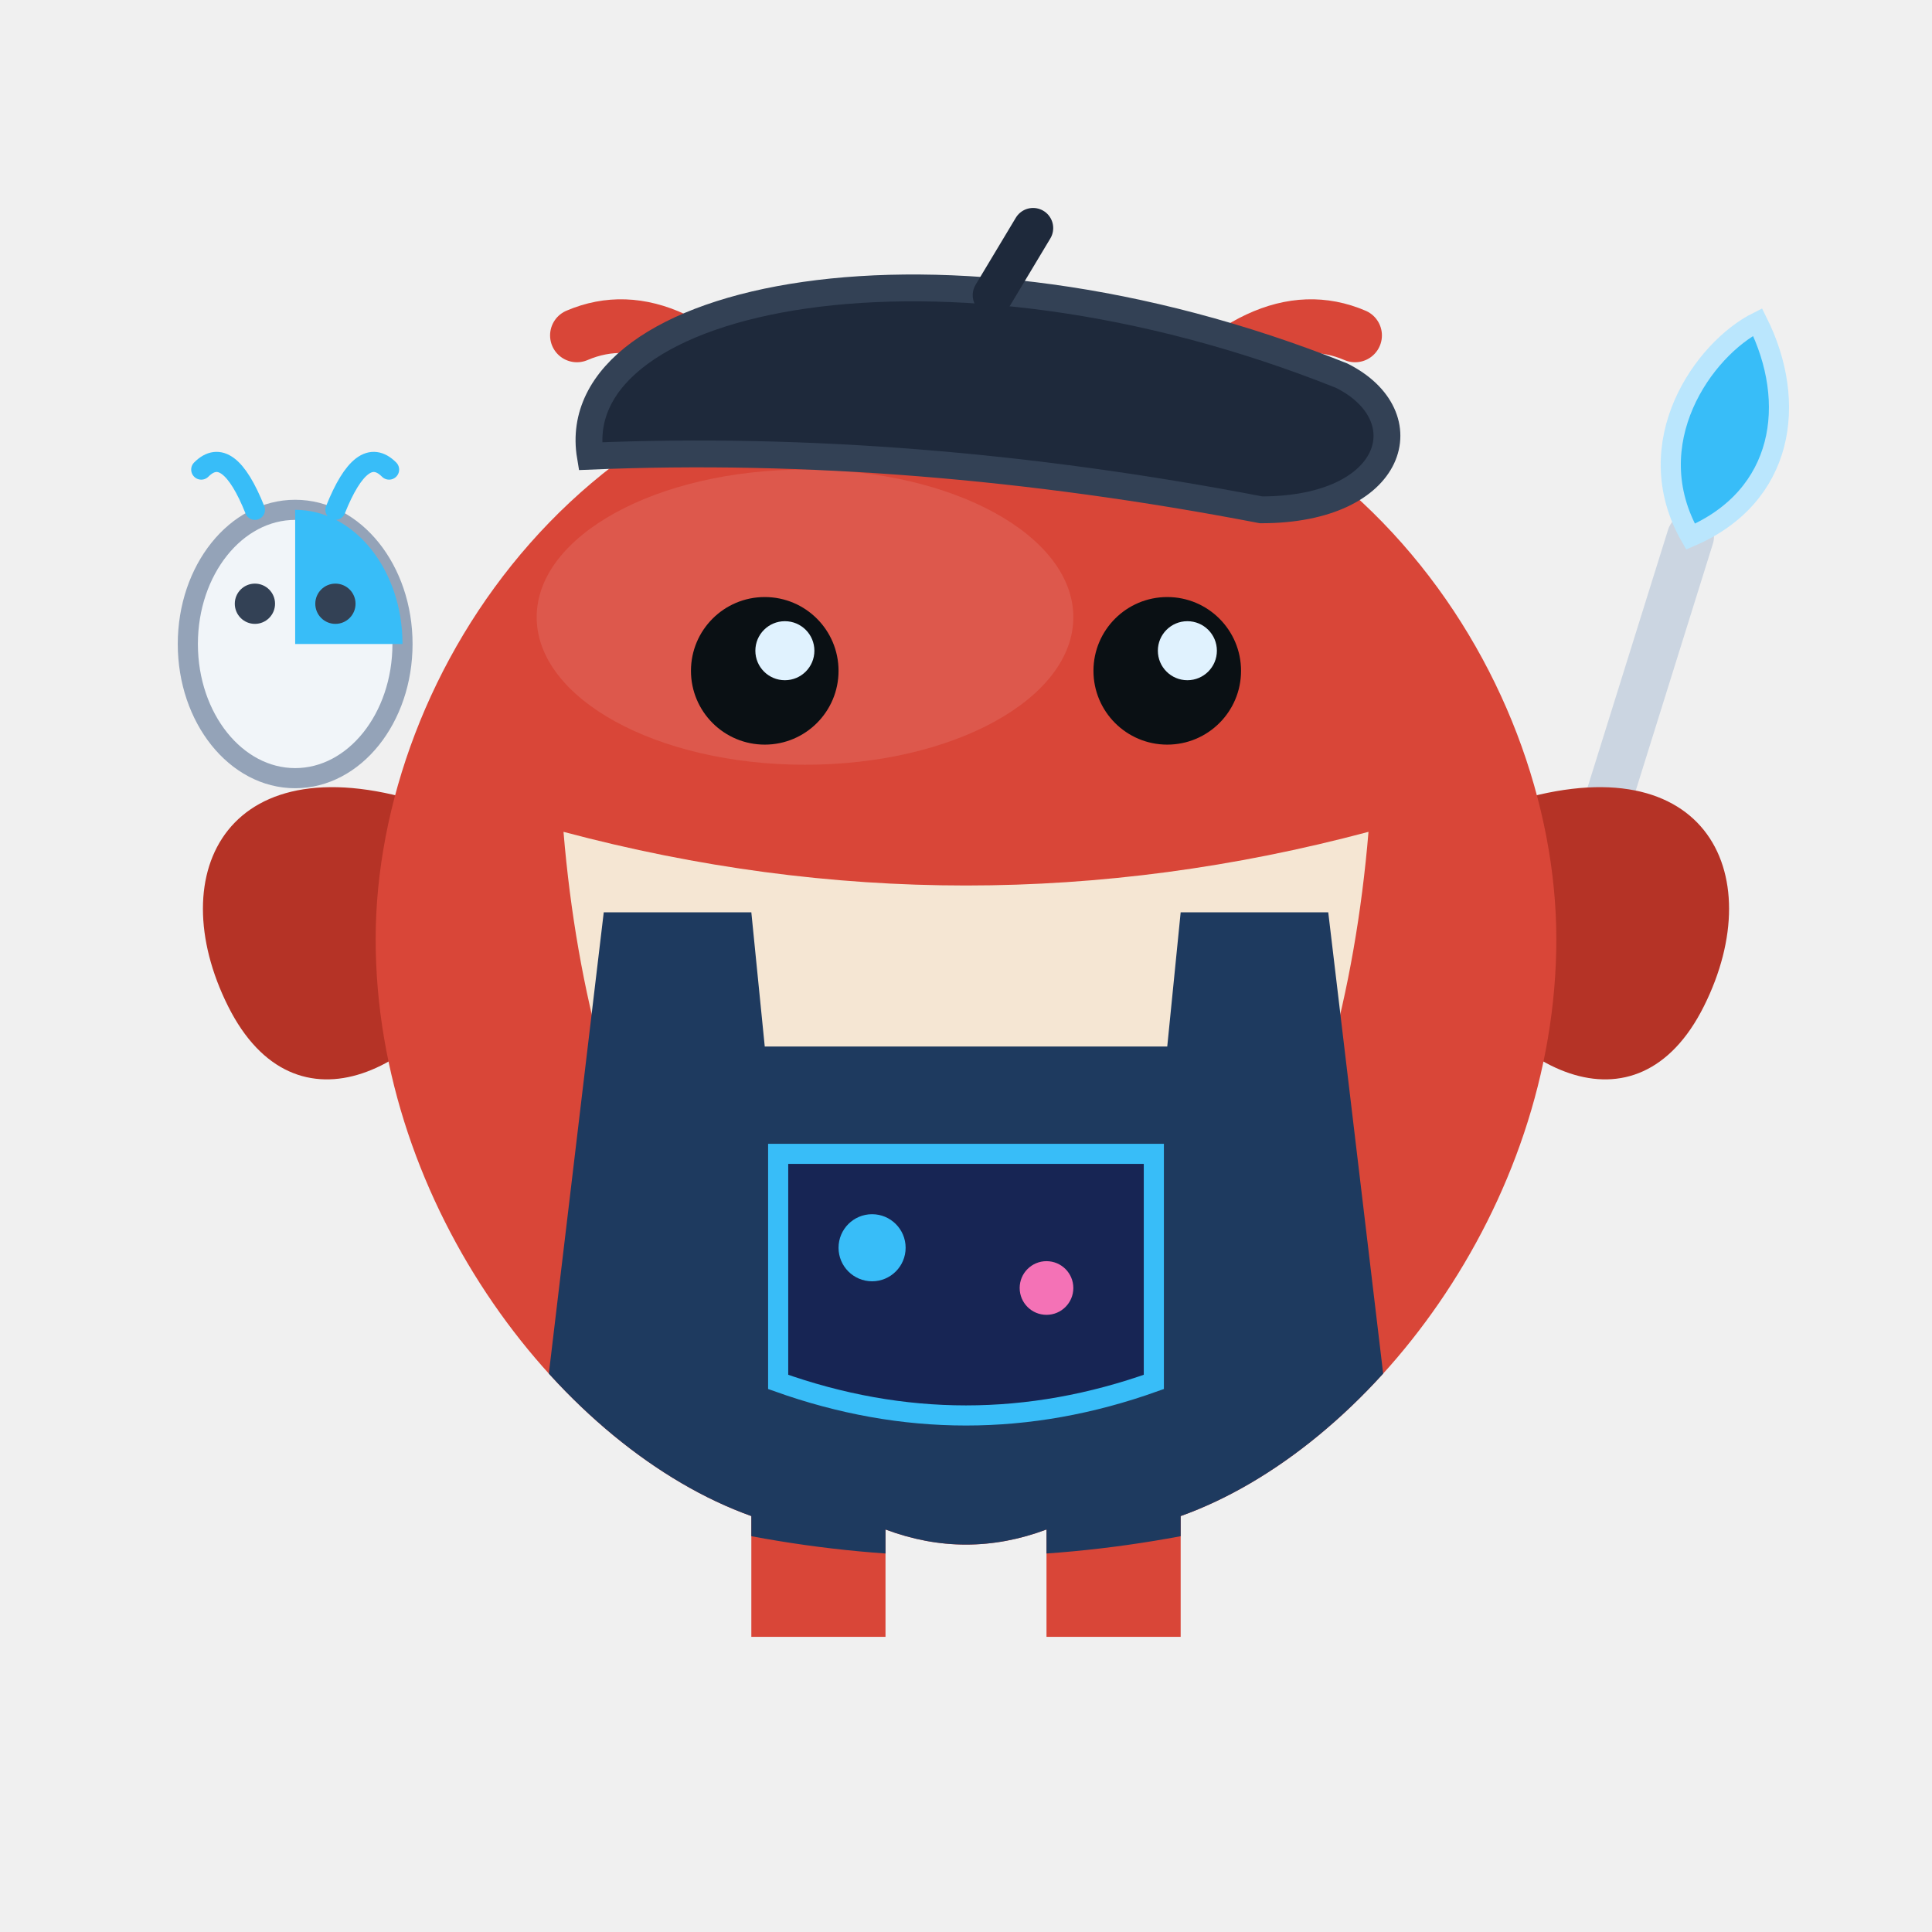
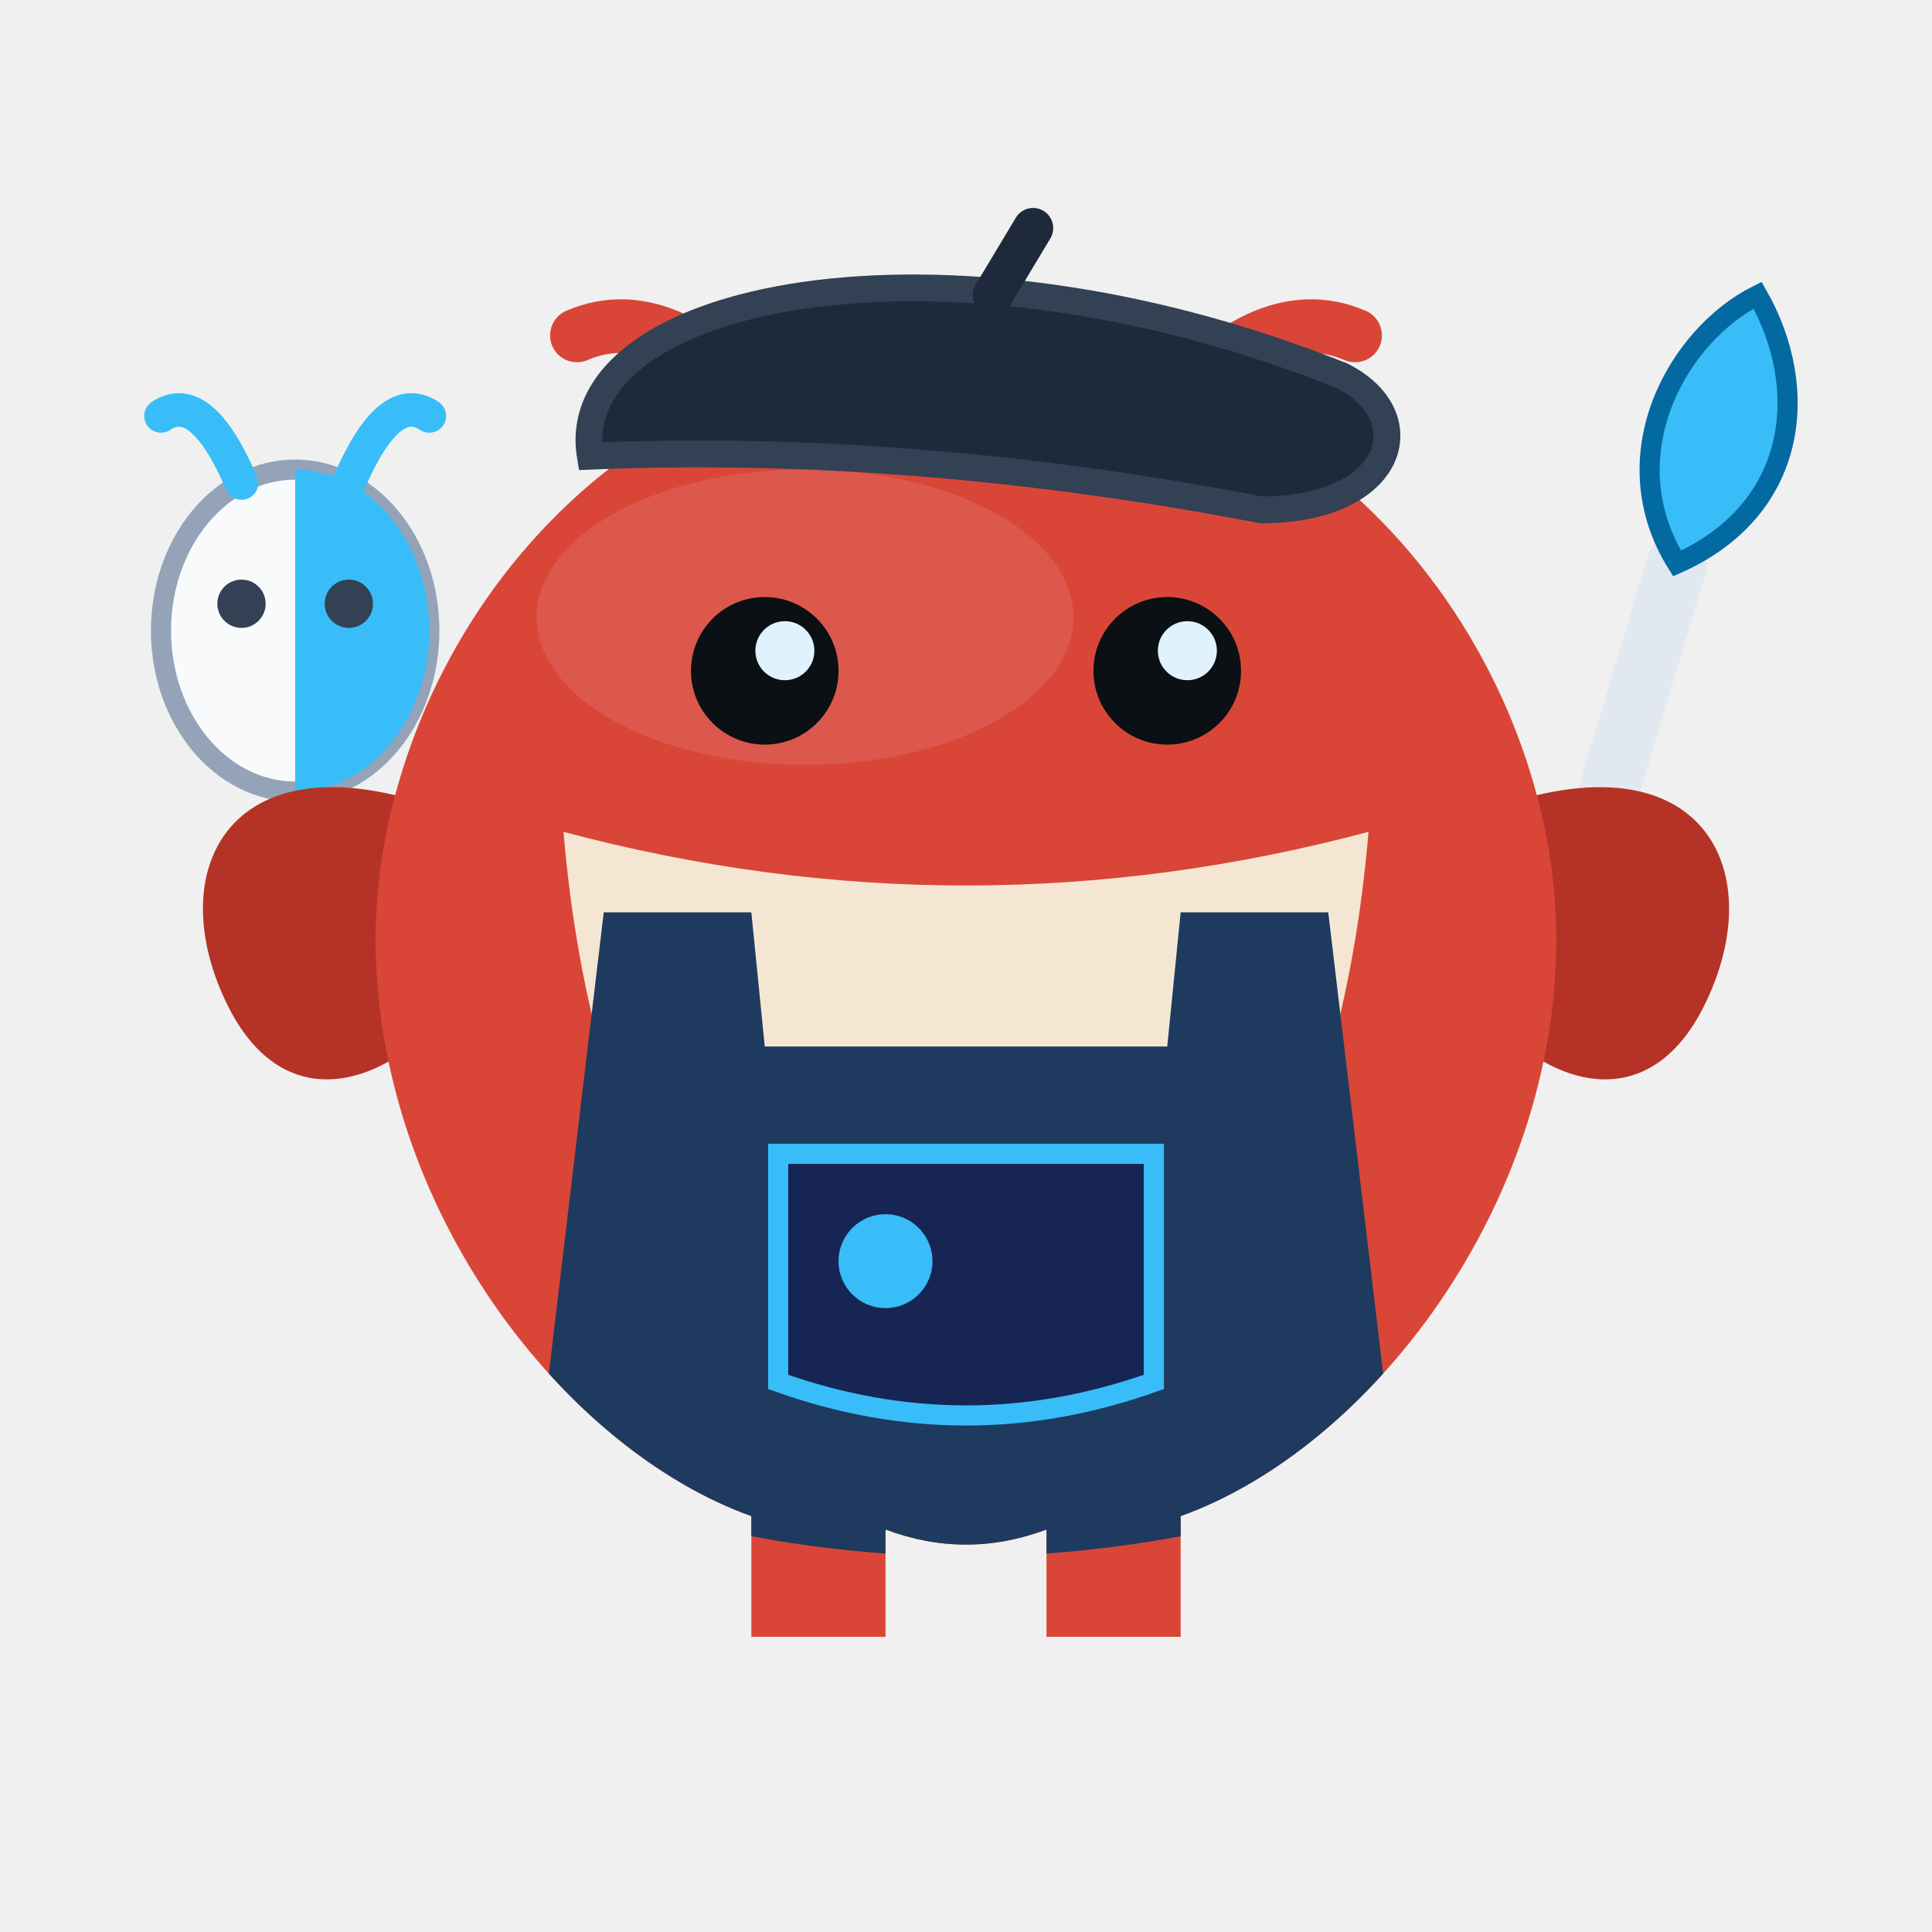
<svg xmlns="http://www.w3.org/2000/svg" width="256" height="256" viewBox="-12 -18 144 144" role="img">
  <defs>
    <clipPath id="blobster-body-clip">
      <path d="M60 8 C32 8 16 32 16 52 C16 72 30 90 44 95 L44 104 L54 104 L54 96 C58 97.5 62 97.5 66 96 L66 104 L76 104 L76 95 C90 90 104 72 104 52 C104 32 88 8 60 8 Z" />
    </clipPath>
  </defs>
  <g stroke="#d94638" stroke-width="4" stroke-linecap="round" fill="none">
    <path d="M46 14 Q38 4 31 7" />
    <path d="M74 14 Q82 4 89 7" />
  </g>
  <g>
-     <ellipse cx="10" cy="30" rx="8" ry="10" fill="#f1f5f9" stroke="#94a3b8" stroke-width="1.5" />
-     <path d="M10 20 A8 10 0 0 1 18 30 L10 30 Z" fill="#38bdf8" />
-     <circle cx="7" cy="27" r="1.5" fill="#334155" />
-     <circle cx="13" cy="27" r="1.5" fill="#334155" />
-     <path d="M7 20 Q5 15 3 17 M13 20 Q15 15 17 17" fill="none" stroke="#38bdf8" stroke-width="1.5" stroke-linecap="round" />
+     <ellipse cx="10" cy="29" rx="10" ry="12" fill="#f8fafc" stroke="#94a3b8" stroke-width="1.5" />
+     <path d="M10 17 A10 12 0 0 1 10 41 Z" fill="#38bdf8" />
+     <path d="M6 18 Q3 11 0 13 M14 18 Q17 11 20 13" fill="none" stroke="#38bdf8" stroke-width="2.5" stroke-linecap="round" />
+     <circle cx="6" cy="27" r="1.8" fill="#334155" />
+     <circle cx="14" cy="27" r="1.8" fill="#334155" />
    <path d="M20 42 C5 37 0 47 5 57 C10 67 20 62 25 52 C28 45 25 42 20 42 Z" fill="#b53326" />
  </g>
  <g>
-     <path d="M104 54 L114 22" fill="none" stroke="#cbd5e1" stroke-width="3.5" stroke-linecap="round" />
-     <path d="M114 22 C110 15 115 8 119 6 C122 12 121 19 114 22 Z" fill="#38bdf8" stroke="#bae6fd" stroke-width="1.5" />
+     <path d="M104 54 L113 24" fill="none" stroke="#e2e8f0" stroke-width="4.5" stroke-linecap="round" />
+     <path d="M113 24 C108 16 113 7 119 4 C123 11 122 20 113 24 Z" fill="#38bdf8" stroke="#0369a1" stroke-width="1.5" />
    <path d="M100 42 C115 37 120 47 115 57 C110 67 100 62 95 52 C92 45 95 42 100 42 Z" fill="#b53326" />
  </g>
  <path d="M60 8 C32 8 16 32 16 52 C16 72 30 90 44 95 L44 104 L54 104 L54 96 C58 97.5 62 97.5 66 96 L66 104 L76 104 L76 95 C90 90 104 72 104 52 C104 32 88 8 60 8 Z" fill="#d94638" />
  <g clip-path="url(#blobster-body-clip)">
    <path d="M30 44 Q60 52 90 44 C88 68 78 88 60 94 C42 88 32 68 30 44 Z" fill="#f5e6d3" />
    <path d="M33 50 L44 50 L45 60 L75 60 L76 50 L87 50 L92 92 Q60 104 28 92 Z" fill="#1e3a5f" />
    <path d="M46 68 H74 V85 Q60 90 46 85 Z" fill="#172554" stroke="#38bdf8" stroke-width="1.5" />
-     <circle cx="53" cy="75" r="2.5" fill="#38bdf8" />
-     <circle cx="66" cy="78" r="2" fill="#f472b6" />
+     <circle cx="54" cy="76" r="3.5" fill="#38bdf8" />
  </g>
  <ellipse cx="48" cy="28" rx="20" ry="11" fill="#ffffff" opacity="0.1" />
  <g>
    <path d="M32 16 C30 4 58 -2 88 10 C94 13 92 20 82 20 Q56 15 32 16 Z" fill="#1e293b" stroke="#334155" stroke-width="2" />
    <path d="M62 4 L65 -1" fill="none" stroke="#1e293b" stroke-width="3" stroke-linecap="round" />
  </g>
  <g>
    <circle cx="45" cy="32" r="5.5" fill="#0a1014" />
    <circle cx="75" cy="32" r="5.5" fill="#0a1014" />
    <circle cx="46.5" cy="30.5" r="2.2" fill="#e0f2fe" />
    <circle cx="76.5" cy="30.5" r="2.2" fill="#e0f2fe" />
  </g>
</svg>
